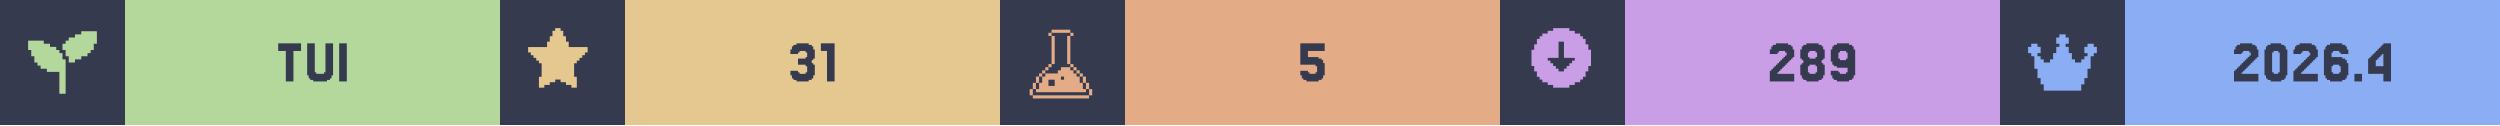
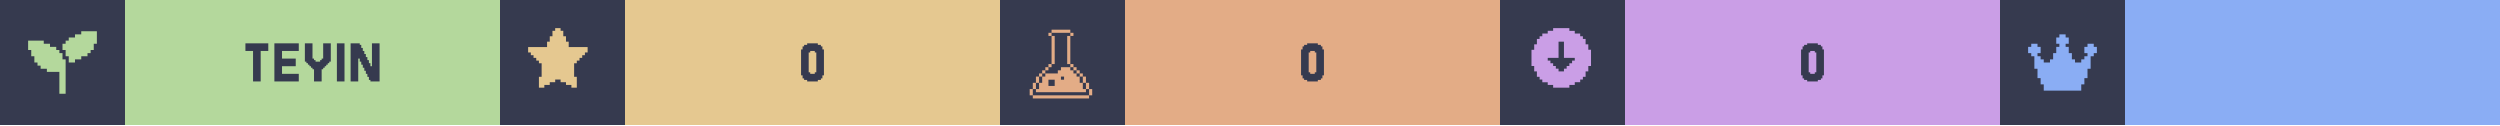
<svg xmlns="http://www.w3.org/2000/svg" width="1200" viewBox="0 0 200 10">
  <g>
    <rect width="200" height="10" fill="#363a4f" />
    <g class="badge" transform="translate(0 0)">
      <path transform="translate(2 2) scale(0.25)" fill="#b4d89c" d="M 18 2 L 18 3 L 16 3 L 16 4 L 14 4 L 14 5 L 13 5 L 13 6 L 12 6 L 12 8 L 13 8 L 13 10 L 14 10 L 14 12 L 16 12 L 16 11 L 18 11 L 18 10 L 20 10 L 20 9 L 21 9 L 21 8 L 22 8 L 22 6 L 23 6 L 23 2 L 18 2 z M 1 5 L 1 8 L 2 8 L 2 10 L 3 10 L 3 12 L 4 12 L 4 13 L 5 13 L 5 14 L 7 14 L 7 15 L 11 15 L 11 22 L 13 22 L 13 11 L 12 11 L 12 9 L 11 9 L 11 8 L 10 8 L 10 7 L 8 7 L 8 6 L 6 6 L 6 5 L 1 5 z" />
      <rect fill="#b4d89c" width="30" height="10" x="10" y="0" />
-       <path fill="#363a4f" d="M24.085 3.467V4.077H23.476V6.516H22.866V4.077H22.256V3.467Z M25.305 5.785V5.907H25.915V5.785H26.037V3.467H26.646V6.029H26.524V6.272H26.402V6.394H26.159V6.516H25.061V6.394H24.817V6.272H24.695V6.029H24.573V3.467H25.183V5.785Z M27.744 3.467V6.516H27.134V3.467Z" />
+       <path fill="#363a4f" d="M21.463 3.467V4.077H20.854V6.516H20.244V4.077H19.634V3.467Z M23.902 5.907V6.516H21.951V3.467H23.902V4.077H22.561V4.687H23.659V5.297H22.561V5.907Z M25.122 5.541H25V5.419H24.878V5.297H24.756V5.175H24.634V5.053H24.512V4.931H24.39V3.467H25V4.687H25.122V4.809H25.244V4.931H25.61V4.809H25.732V4.687H25.854V3.467H26.463V4.931H26.341V5.053H26.22V5.175H26.098V5.297H25.976V5.419H25.854V5.541H25.732V6.516H25.122Z M27.561 3.467V6.516H26.951V3.467Z M29.756 5.297V3.467H30.366V6.516H29.634V6.394H29.512V6.15H29.39V5.907H29.268V5.663H29.146V5.419H29.024V5.175H28.902V4.931H28.78V4.687H28.659V6.516H28.049V3.467H28.78V3.589H28.902V3.833H29.024V4.077H29.146V4.321H29.268V4.565H29.39V4.809H29.512V5.053H29.634V5.297Z" />
    </g>
    <g class="badge" transform="translate(40 0)">
      <path transform="" fill="#e5c890" d="M5.929 6.145h.216v.866h-.433v-.217H5.28v-.216h-.432v-.216h-.433v.216H3.98v.216h-.433v.217h-.433v-.866h.217V5.063h-.217v-.216H2.9V4.63h-.217v-.216h-.216v-.217H2.25v-.432h1.515v-.433h.216v-.433h.216v-.433h.217V2.25h.433v.216h.216v.433h.216v.433h.217v.433H7.01v.432h-.217v.217h-.216v.216h-.216v.217h-.217v.216H5.93z" />
      <rect fill="#e5c890" width="30" height="10" x="10" y="0" />
-       <path fill="#363a4f" d="M23.841 5.663V5.785H23.963V5.907H24.451V5.785H24.573V5.297H24.451V5.175H23.841V4.687H24.451V4.565H24.573V4.199H24.451V4.077H23.963V4.199H23.841V4.321H23.232V3.955H23.354V3.711H23.476V3.589H23.72V3.467H24.695V3.589H24.939V3.711H25.061V3.955H25.183V4.687H25.061V4.809H24.939V5.053H25.061V5.175H25.183V6.029H25.061V6.272H24.939V6.394H24.695V6.516H23.72V6.394H23.476V6.272H23.354V6.029H23.232V5.663Z M26.768 3.467V6.516H26.159V4.077H25.671V3.467Z" />
+       <path fill="#363a4f" d="M25.793 6.029V6.272H25.671V6.394H25.427V6.516H24.573V6.394H24.329V6.272H24.207V6.029H24.085V3.955H24.207V3.711H24.329V3.589H24.573V3.467H25.427V3.589H25.671V3.711H25.793V3.955H25.915V6.029ZM24.817 5.785V5.907H25.183V5.785H25.305V4.199H25.183V4.077H24.817V4.199H24.695V5.785Z" />
    </g>
    <g class="badge" transform="translate(80 0)">
      <path transform="translate(2 2) scale(0.25)" fill="#e3ac86" d="M 8.502 1.5 L 8.502 2.5 L 14.504 2.5 L 14.504 1.5 L 8.502 1.5 z M 14.504 2.5 L 14.504 3.5 L 15.504 3.5 L 15.504 2.5 L 14.504 2.5 z M 14.504 3.5 L 13.502 3.5 L 13.502 12.502 L 14.504 12.502 L 14.504 3.5 z M 14.504 12.502 L 14.504 13.502 L 15.504 13.502 L 15.504 12.502 L 14.504 12.502 z M 15.504 13.502 L 15.504 14.504 L 16.504 14.504 L 16.504 15.504 L 17.504 15.504 L 17.504 16.504 L 18.504 16.504 L 18.504 15.502 L 17.504 15.502 L 17.504 14.502 L 16.504 14.502 L 16.504 13.502 L 15.504 13.502 z M 18.504 16.504 L 18.504 18.504 L 19.504 18.504 L 19.504 16.504 L 18.504 16.504 z M 19.504 18.504 L 19.504 20.504 L 20.504 20.504 L 20.504 18.504 L 19.504 18.504 z M 20.504 20.504 L 20.504 22.504 L 21.504 22.504 L 21.504 20.504 L 20.504 20.504 z M 19.504 20.504 L 18.504 20.504 L 18.504 18.504 L 17.504 18.504 L 17.504 16.504 L 16.504 16.504 L 16.504 15.504 L 15.504 15.504 L 15.504 14.504 L 14.504 14.504 L 14.504 13.502 L 11.502 13.502 L 11.502 14.504 L 10.502 14.504 L 10.502 15.504 L 6.502 15.504 L 6.502 16.504 L 5.5 16.504 L 5.5 18.504 L 4.5 18.504 L 4.5 20.504 L 3.5 20.504 L 3.5 21.504 L 19.504 21.504 L 19.504 20.504 z M 3.5 20.504 L 3.5 18.504 L 2.5 18.504 L 2.5 20.504 L 3.5 20.504 z M 2.5 20.504 L 1.5 20.504 L 1.5 22.504 L 2.5 22.504 L 2.5 20.504 z M 3.5 18.504 L 4.5 18.504 L 4.5 16.504 L 3.5 16.504 L 3.5 18.504 z M 4.5 16.504 L 5.5 16.504 L 5.5 15.504 L 6.502 15.504 L 6.502 14.504 L 7.502 14.504 L 7.502 13.502 L 6.502 13.502 L 6.502 14.502 L 5.5 14.502 L 5.5 15.502 L 4.5 15.502 L 4.5 16.504 z M 7.502 13.502 L 8.502 13.502 L 8.502 12.502 L 7.502 12.502 L 7.502 13.502 z M 8.502 12.502 L 9.502 12.502 L 9.502 3.5 L 8.502 3.5 L 8.502 12.502 z M 8.502 3.5 L 8.502 2.5 L 7.502 2.5 L 7.502 3.5 L 8.502 3.5 z M 11.502 16.504 L 12.502 16.504 L 12.502 17.504 L 11.502 17.504 L 11.502 16.504 z M 7.502 17.504 L 9.502 17.504 L 9.502 19.504 L 7.502 19.504 L 7.502 17.504 z M 2.5 22.506 L 2.5 23.506 L 20.504 23.506 L 20.504 22.506 L 2.5 22.506 z" />
      <rect fill="#e3ac86" width="30" height="10" x="10" y="0" />
-       <path fill="#363a4f" d="M24.634 5.663V5.785H24.756V5.907H25.244V5.785H25.366V5.297H25.244V5.175H24.024V3.467H25.976V4.077H24.634V4.565H25.488V4.687H25.732V4.809H25.854V5.053H25.976V6.029H25.854V6.272H25.732V6.394H25.488V6.516H24.512V6.394H24.268V6.272H24.146V6.029H24.024V5.663Z" />
+       <path fill="#363a4f" d="M25.793 6.029V6.272H25.671V6.394H25.427V6.516H24.573V6.394H24.329V6.272H24.207V6.029H24.085V3.955H24.207V3.711H24.329V3.589H24.573V3.467H25.427V3.589H25.671V3.711H25.793V3.955H25.915V6.029ZM24.817 5.785V5.907H25.183V5.785H25.305V4.199H25.183V4.077H24.817V4.199H24.695V5.785Z" />
    </g>
    <g class="badge" transform="translate(120 0)">
      <path transform="" fill="#ca9ee6" d="M5.55 6.794h.432v-.216h.433v-.216h.216v-.217h.217v-.433h.216V5.28h.217V3.981h-.217v-.433h-.216v-.433h-.217V2.9h-.216v-.217h-.433v-.216h-.433V2.25h-1.298v.216h-.433v.216h-.433V2.9h-.216v.216h-.217v.433h-.216v.433h-.217v1.298h.217v.433h.216v.433h.217v.217h.216v.216h.433v.216h.433v.217h1.298zm-1.083-1.298v-.217h-.216v-.216h-.217v-.216h-.216V4.63h.866V3.332h.432V4.63h.866v.217h-.216v.216h-.217v.216h-.216v.217h-.217v.216h-.432v-.216z" />
      <rect fill="#ca9ee6" width="30" height="10" x="10" y="0" />
-       <path fill="#363a4f" d="M22.317 5.663V5.785H22.195V5.907H23.537V6.516H21.585V5.663H21.707V5.541H21.829V5.419H21.951V5.297H22.073V5.175H22.195V5.053H22.317V4.931H22.439V4.809H22.561V4.687H22.683V4.565H22.805V4.443H22.927V4.199H22.805V4.077H22.317V4.199H22.195V4.321H21.585V3.955H21.707V3.711H21.829V3.589H22.073V3.467H23.049V3.589H23.293V3.711H23.415V3.955H23.537V4.565H23.415V4.687H23.293V4.809H23.171V4.931H23.049V5.053H22.927V5.175H22.805V5.297H22.683V5.419H22.561V5.541H22.439V5.663Z M24.756 4.565V4.687H25.244V4.565H25.366V4.199H25.244V4.077H24.756V4.199H24.634V4.565ZM25.854 5.053V5.175H25.976V6.029H25.854V6.272H25.732V6.394H25.488V6.516H24.512V6.394H24.268V6.272H24.146V6.029H24.024V5.175H24.146V5.053H24.268V4.809H24.146V4.687H24.024V3.955H24.146V3.711H24.268V3.589H24.512V3.467H25.488V3.589H25.732V3.711H25.854V3.955H25.976V4.687H25.854V4.809H25.732V5.053ZM24.756 5.785V5.907H25.244V5.785H25.366V5.297H25.244V5.175H24.756V5.297H24.634V5.785Z M27.805 4.687V4.199H27.683V4.077H27.195V4.199H27.073V4.687H27.195V4.809H27.683V4.687ZM26.585 6.272V6.029H26.463V5.663H27.073V5.785H27.195V5.907H27.683V5.785H27.805V5.419H26.951V5.297H26.707V5.175H26.585V4.931H26.463V3.955H26.585V3.711H26.707V3.589H26.951V3.467H27.927V3.589H28.171V3.711H28.293V3.955H28.415V6.029H28.293V6.272H28.171V6.394H27.927V6.516H26.951V6.394H26.707V6.272Z" />
+       <path fill="#363a4f" d="M25.793 6.029V6.272H25.671V6.394H25.427V6.516H24.573V6.394H24.329V6.272H24.207V6.029H24.085V3.955H24.207V3.711H24.329V3.589H24.573V3.467H25.427V3.589H25.671V3.711H25.793V3.955H25.915V6.029ZM24.817 5.785V5.907H25.183V5.785H25.305V4.199H25.183V4.077H24.817V4.199H24.695V5.785Z" />
    </g>
    <g class="badge" transform="translate(160 0)">
      <path transform="translate(2 2) scale(0.25)" fill="#8aadf4" d="M23 7v2h-1v1h-1v4h-1v3h-1v2h-1v2H6v-2H5v-2H4v-3H3v-4H2V9H1V7h1V6h2v1h1v2H4v1h1v1h1v1h2v-1h1V9h1V7h1V6h-1V4h1V3h2v1h1v2h-1v1h1v2h1v2h1v1h2v-1h1v-1h1V9h-1V7h1V6h2v1z" />
      <rect fill="#8aadf4" width="30" height="10" x="10" y="0" />
-       <path fill="#363a4f" d="M19.451 5.663V5.785H19.329V5.907H20.671V6.516H18.72V5.663H18.841V5.541H18.963V5.419H19.085V5.297H19.207V5.175H19.329V5.053H19.451V4.931H19.573V4.809H19.695V4.687H19.817V4.565H19.939V4.443H20.061V4.199H19.939V4.077H19.451V4.199H19.329V4.321H18.72V3.955H18.841V3.711H18.963V3.589H19.207V3.467H20.183V3.589H20.427V3.711H20.549V3.955H20.671V4.565H20.549V4.687H20.427V4.809H20.305V4.931H20.183V5.053H20.061V5.175H19.939V5.297H19.817V5.419H19.695V5.541H19.573V5.663Z M22.866 6.029V6.272H22.744V6.394H22.5V6.516H21.646V6.394H21.402V6.272H21.28V6.029H21.159V3.955H21.28V3.711H21.402V3.589H21.646V3.467H22.5V3.589H22.744V3.711H22.866V3.955H22.988V6.029ZM21.89 5.785V5.907H22.256V5.785H22.378V4.199H22.256V4.077H21.89V4.199H21.768V5.785Z M24.207 5.663V5.785H24.085V5.907H25.427V6.516H23.476V5.663H23.598V5.541H23.72V5.419H23.841V5.297H23.963V5.175H24.085V5.053H24.207V4.931H24.329V4.809H24.451V4.687H24.573V4.565H24.695V4.443H24.817V4.199H24.695V4.077H24.207V4.199H24.085V4.321H23.476V3.955H23.598V3.711H23.72V3.589H23.963V3.467H24.939V3.589H25.183V3.711H25.305V3.955H25.427V4.565H25.305V4.687H25.183V4.809H25.061V4.931H24.939V5.053H24.817V5.175H24.695V5.297H24.573V5.419H24.451V5.541H24.329V5.663Z M26.646 5.785V5.907H27.134V5.785H27.256V5.297H27.134V5.175H26.646V5.297H26.524V5.785ZM26.524 4.565H27.378V4.687H27.622V4.809H27.744V5.053H27.866V6.029H27.744V6.272H27.622V6.394H27.378V6.516H26.402V6.394H26.159V6.272H26.037V6.029H25.915V3.955H26.037V3.711H26.159V3.589H26.402V3.467H27.378V3.589H27.622V3.711H27.744V3.955H27.866V4.321H27.256V4.199H27.134V4.077H26.646V4.199H26.524Z M28.963 5.907V6.516H28.354V5.907Z M30.061 4.199V4.077H30.183V3.955H30.305V3.833H30.427V3.711H30.549V3.589H30.671V3.467H31.28V6.516H30.671V5.907H29.451V4.687H29.573V4.565H29.695V4.443H29.817V4.321H29.939V4.199ZM30.305 4.565V4.687H30.183V4.809H30.061V5.297H30.671V4.321H30.549V4.443H30.427V4.565Z" />
    </g>
  </g>
</svg>
